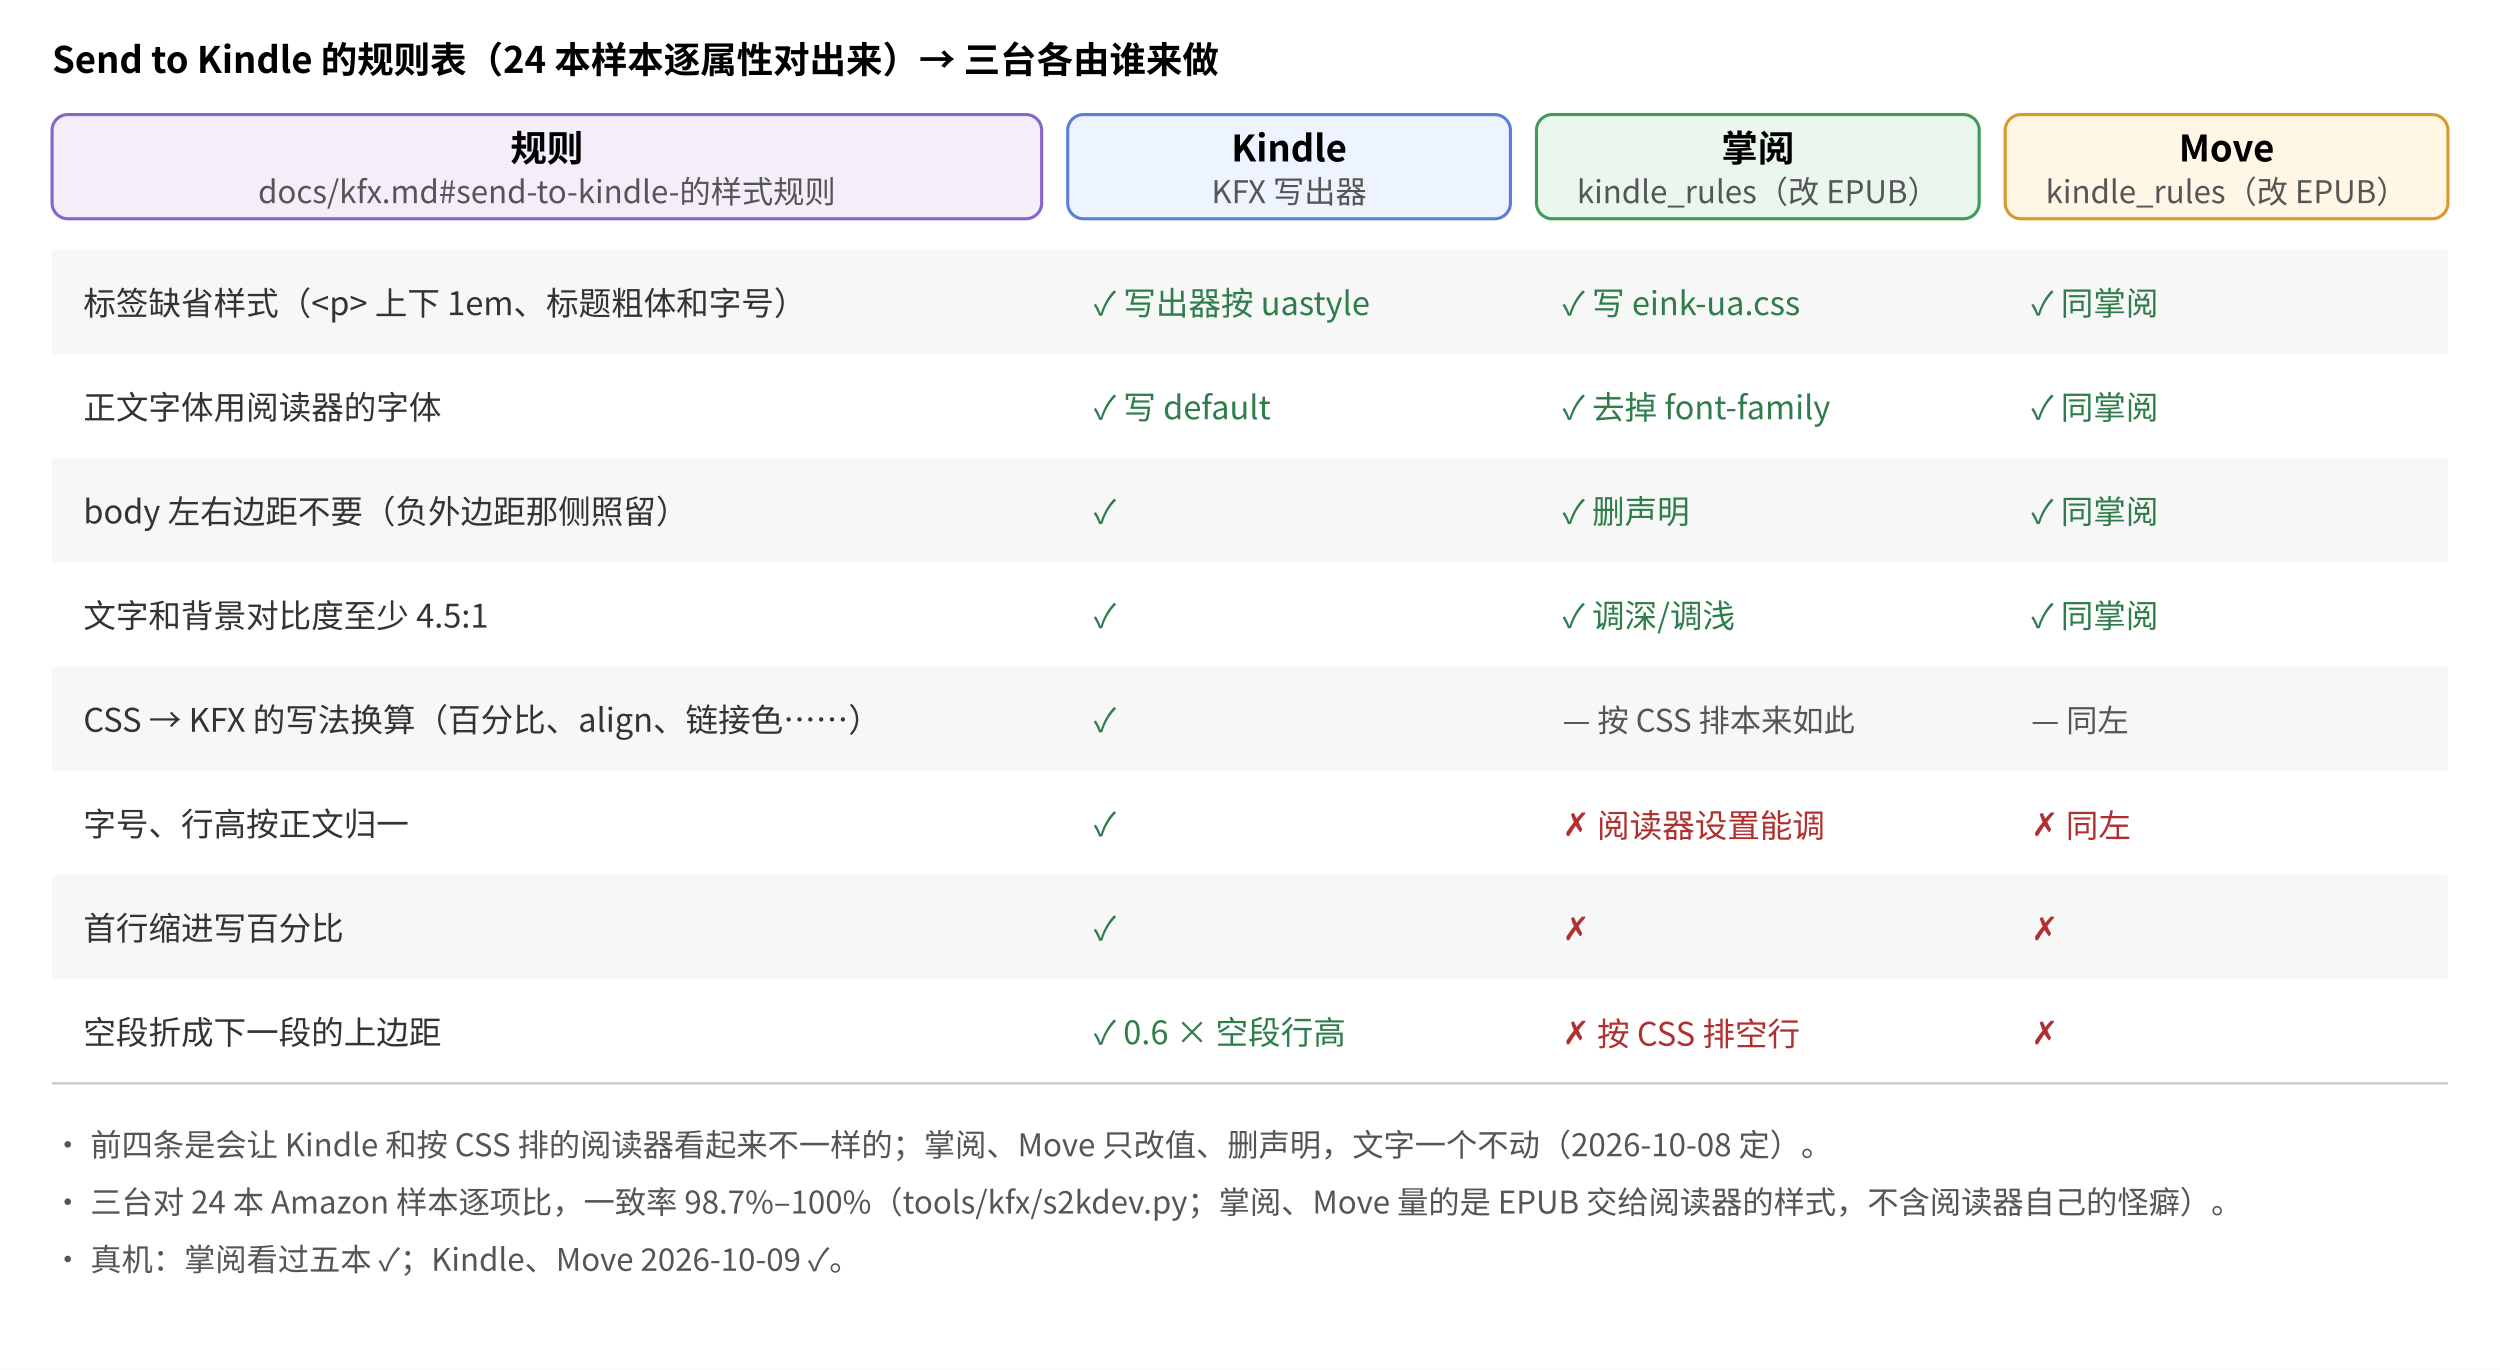
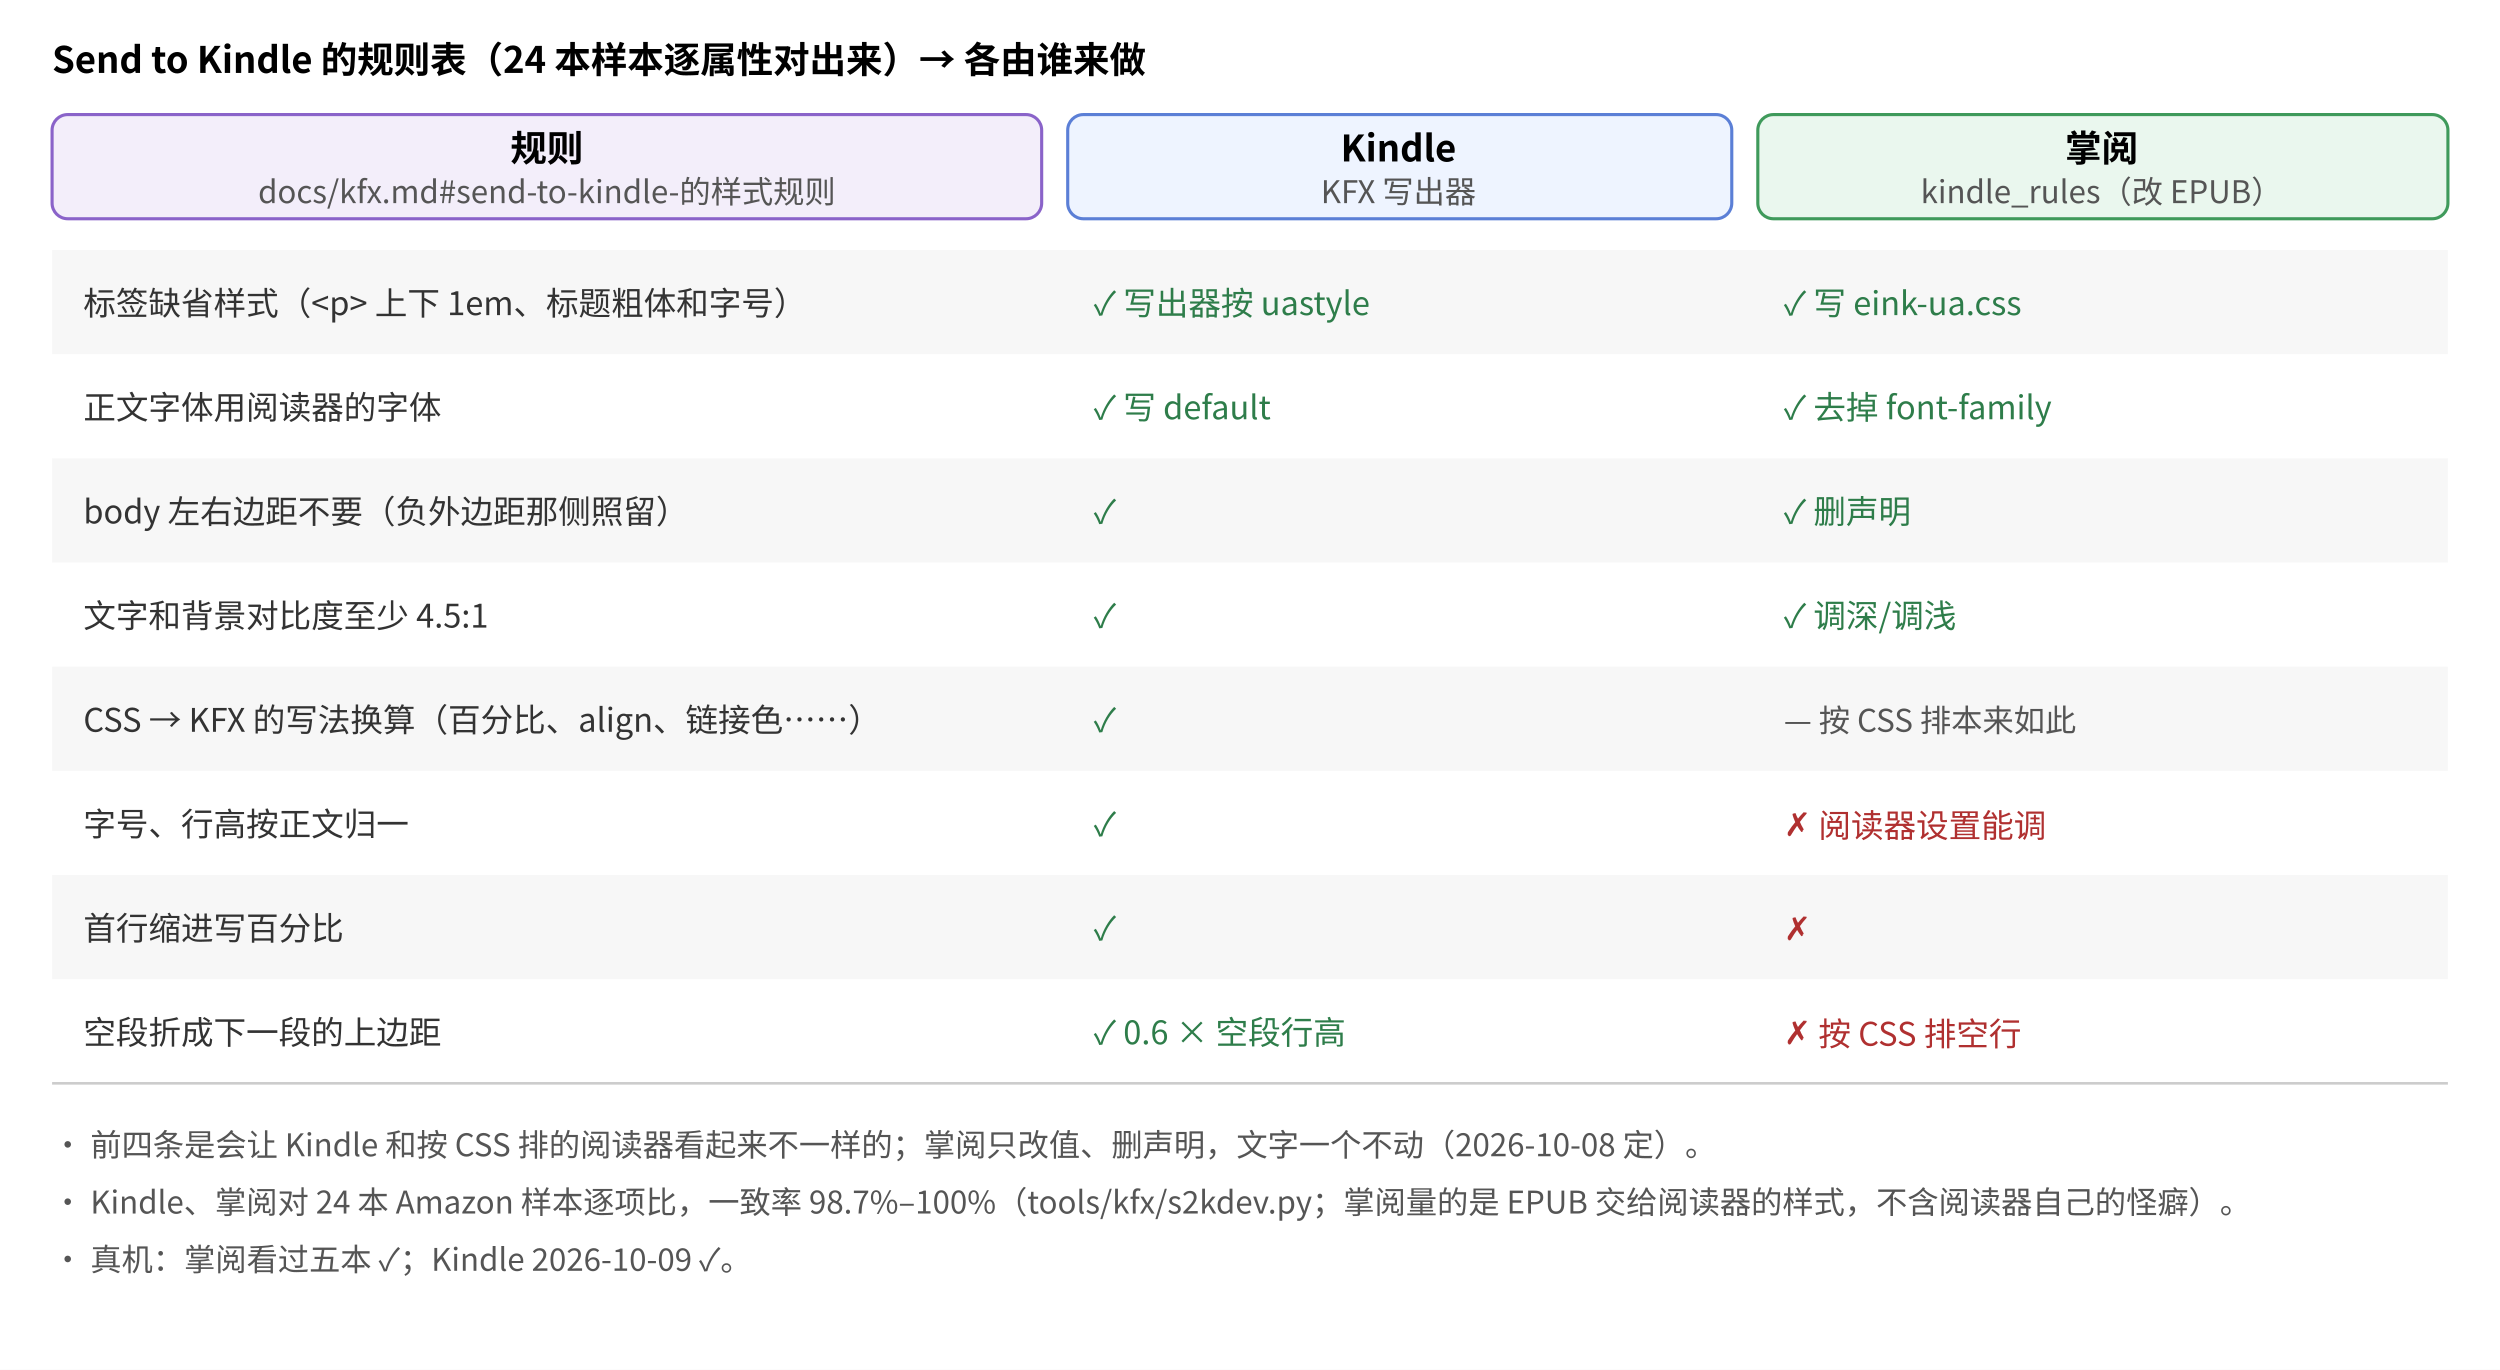
<svg xmlns="http://www.w3.org/2000/svg" viewBox="0 0 960 526" font-family="'Noto Sans CJK SC','PingFang SC','Microsoft YaHei',sans-serif" font-size="13">
  <style>
    .hd{font-weight:bold;font-size:14px}
    .s{font-size:12.5px;fill:#333}
    .n{font-size:12px;fill:#555}
    .y{fill:#2e7d4a}
    .x{fill:#b03030}
    .k{fill:#eef4ff;stroke:#5b7fd6;stroke-width:1.2}
    .i{fill:#eaf7ee;stroke:#3f9a5b;stroke-width:1.2}
    .m{fill:#fff6e5;stroke:#d69a2b;stroke-width:1.2}
    .r{fill:#f3eefa;stroke:#8a63c9;stroke-width:1.2}
  </style>
  <rect width="960" height="526" fill="#ffffff" />
-   <text x="20" y="28" class="hd">Send to Kindle 的规则表（24 本样本逐属性对出来）→ 三台各由谁来做</text>
+   <text x="20" y="28" class="hd">Send to Kindle 的规则表（24 本样本逐属性对出来）→ 各由谁来做</text>
  <rect class="r" x="20" y="44" width="380" height="40" rx="6" />
  <text x="210" y="62" text-anchor="middle" class="hd">规则</text>
  <text x="210" y="78" text-anchor="middle" class="n">docs/kfx.md#send-to-kindle-的样式规则</text>
-   <rect class="k" x="410" y="44" width="170" height="40" rx="6" />
-   <text x="495" y="62" text-anchor="middle" class="hd">Kindle</text>
-   <text x="495" y="78" text-anchor="middle" class="n">KFX 写出器</text>
-   <rect class="i" x="590" y="44" width="170" height="40" rx="6" />
-   <text x="675" y="62" text-anchor="middle" class="hd">掌阅</text>
-   <text x="675" y="78" text-anchor="middle" class="n">kindle_rules（改 EPUB）</text>
-   <rect class="m" x="770" y="44" width="170" height="40" rx="6" />
-   <text x="855" y="62" text-anchor="middle" class="hd">Move</text>
-   <text x="855" y="78" text-anchor="middle" class="n">kindle_rules（改 EPUB）</text>
+   <rect class="k" x="410" y="44" width="255" height="40" rx="6" />
+   <text x="537" y="62" text-anchor="middle" class="hd">Kindle</text>
+   <text x="537" y="78" text-anchor="middle" class="n">KFX 写出器</text>
+   <rect class="i" x="675" y="44" width="265" height="40" rx="6" />
+   <text x="807" y="62" text-anchor="middle" class="hd">掌阅</text>
+   <text x="807" y="78" text-anchor="middle" class="n">kindle_rules（改 EPUB）</text>
  <rect x="20" y="96" width="920" height="40" fill="#f7f7f7" />
  <text x="32" y="121" class="s">标签缺省样式（&lt;p&gt; 上下 1em、标题粗体和字号）</text>
  <text x="420" y="121" class="s y">✓ 写出器按 uastyle</text>
-   <text x="600" y="121" class="s y">✓ 写 eink-ua.css</text>
-   <text x="780" y="121" class="s y">✓ 同掌阅</text>
+   <text x="685" y="121" class="s y">✓ 写 eink-ua.css</text>
  <text x="32" y="161" class="s">正文字体用阅读器的字体</text>
  <text x="420" y="161" class="s y">✓ 写 default</text>
-   <text x="600" y="161" class="s y">✓ 去掉 font-family</text>
-   <text x="780" y="161" class="s y">✓ 同掌阅</text>
+   <text x="685" y="161" class="s y">✓ 去掉 font-family</text>
  <rect x="20" y="176" width="920" height="40" fill="#f7f7f7" />
  <text x="32" y="201" class="s">body 左右边距不要（负外边距那侧照留）</text>
  <text x="420" y="201" class="s y">✓</text>
-   <text x="600" y="201" class="s y">✓ 删声明</text>
-   <text x="780" y="201" class="s y">✓ 同掌阅</text>
+   <text x="685" y="201" class="s y">✓ 删声明</text>
  <text x="32" y="241" class="s">文字和背景对比度至少 4.5:1</text>
  <text x="420" y="241" class="s y">✓</text>
-   <text x="600" y="241" class="s y">✓ 调深/调浅</text>
-   <text x="780" y="241" class="s y">✓ 同掌阅</text>
+   <text x="685" y="241" class="s y">✓ 调深/调浅</text>
  <rect x="20" y="256" width="920" height="40" fill="#f7f7f7" />
  <text x="32" y="281" class="s">CSS → KFX 的写法换算（百分比、align、链接色……）</text>
  <text x="420" y="281" class="s y">✓</text>
-   <text x="600" y="281" class="s n">— 按 CSS 排本来如此</text>
-   <text x="780" y="281" class="s n">— 同左</text>
+   <text x="685" y="281" class="s n">— 按 CSS 排本来如此</text>
  <text x="32" y="321" class="s">字号、行高按正文归一</text>
  <text x="420" y="321" class="s y">✓</text>
-   <text x="600" y="321" class="s x">✗ 阅读器设置能调</text>
-   <text x="780" y="321" class="s x">✗ 同左</text>
+   <text x="685" y="321" class="s x">✗ 阅读器设置能调</text>
  <rect x="20" y="336" width="920" height="40" fill="#f7f7f7" />
  <text x="32" y="361" class="s">首行缩进写百分比</text>
  <text x="420" y="361" class="s y">✓</text>
-   <text x="600" y="361" class="s x">✗</text>
-   <text x="780" y="361" class="s x">✗</text>
+   <text x="685" y="361" class="s x">✗</text>
  <text x="32" y="401" class="s">空段折成下一段的上边距</text>
  <text x="420" y="401" class="s y">✓ 0.6 × 空段行高</text>
-   <text x="600" y="401" class="s x">✗ 按 CSS 排空行</text>
-   <text x="780" y="401" class="s x">✗</text>
+   <text x="685" y="401" class="s x">✗ 按 CSS 排空行</text>
  <line x1="20" y1="416" x2="940" y2="416" stroke="#ccc" />
-   <text x="20" y="444" class="n">· 前四条是会让 Kindle 和按 CSS 排的阅读器看起来不一样的；掌阅、Move 只改值、删声明，文字一个不动（2026-10-08 定）。</text>
-   <text x="20" y="466" class="n">· 三台对 24 本 Amazon 样本逐项比，一致率 98.7%–100%（tools/kfx/s2kdev.py；掌阅、Move 量的是 EPUB 交给阅读器的样式，不含阅读器自己的怪癖）。</text>
-   <text x="20" y="488" class="n">· 真机：掌阅看过五本 ✓；Kindle、Move 2026-10-09 ✓。</text>
+   <text x="20" y="444" class="n">· 前四条是会让 Kindle 和按 CSS 排的阅读器看起来不一样的；掌阅只改值、删声明，文字一个不动（2026-10-08 定）。</text>
+   <text x="20" y="466" class="n">· Kindle、掌阅对 24 本 Amazon 样本逐项比，一致率 98.7%–100%（tools/kfx/s2kdev.py；掌阅量的是 EPUB 交给阅读器的样式，不含阅读器自己的怪癖）。</text>
+   <text x="20" y="488" class="n">· 真机：掌阅看过五本 ✓；Kindle 2026-10-09 ✓。</text>
</svg>
